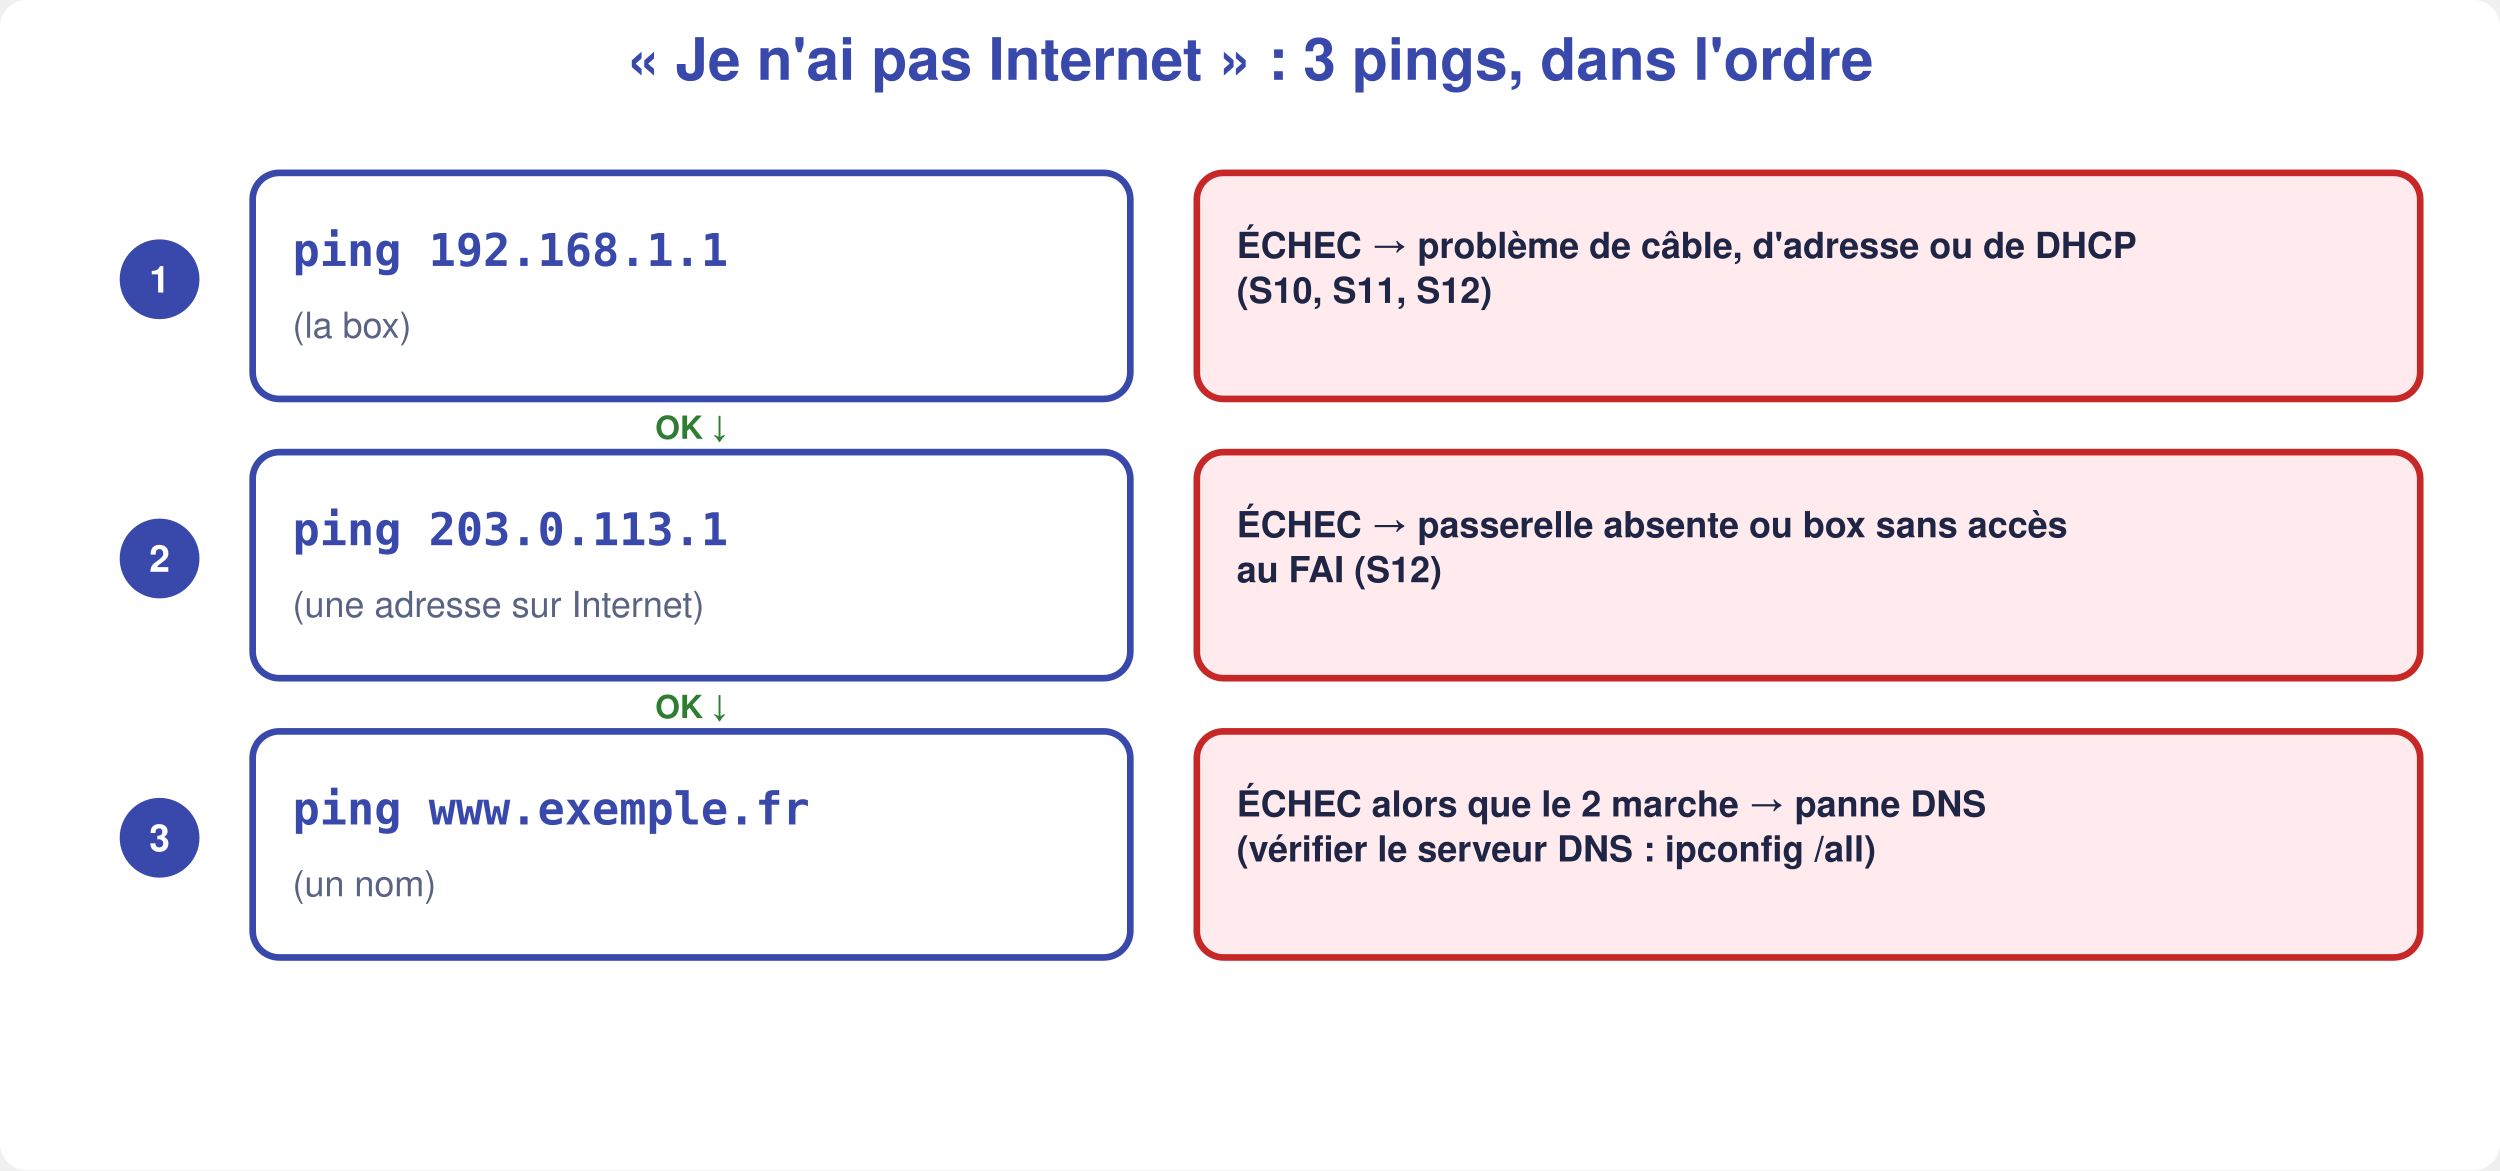
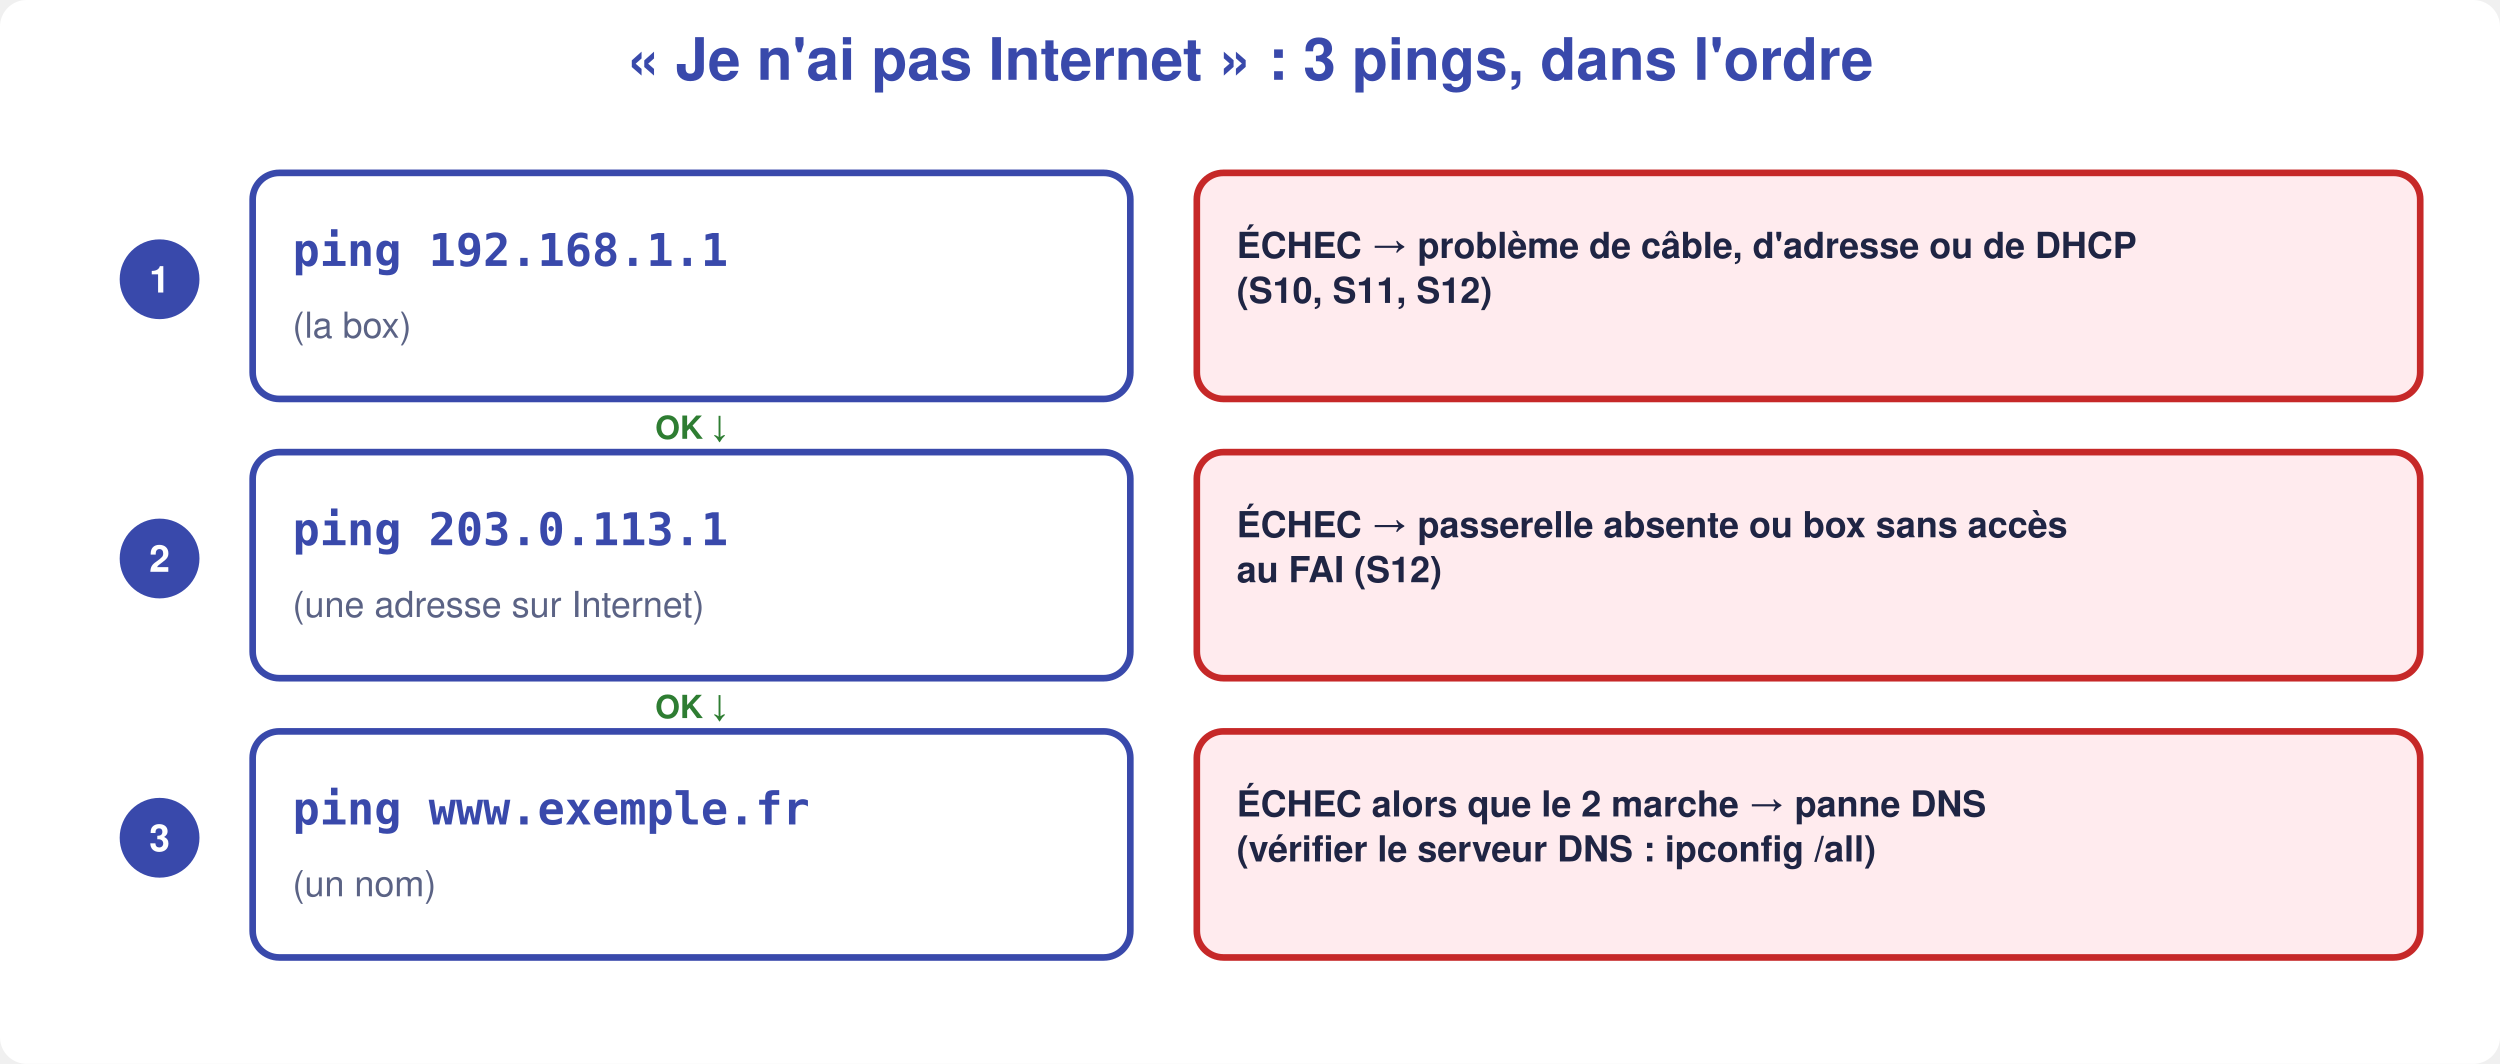
- <svg xmlns="http://www.w3.org/2000/svg" viewBox="0 0 940 440" width="940" height="440" role="img">
+ <svg xmlns="http://www.w3.org/2000/svg" viewBox="0 0 940 400" width="940" height="400" role="img">
  <defs>
    <marker id="ar" viewBox="0 0 10 10" refX="8" refY="5" markerWidth="7" markerHeight="7" orient="auto-start-reverse">
      <path d="M0,0 L10,5 L0,10 z" fill="#3a4270" />
    </marker>
  </defs>
-   <rect width="940" height="440" fill="#ffffff" rx="10" />
+   <rect width="940" height="400" fill="#ffffff" rx="10" />
  <text x="470.0" y="30" font-family="Segoe UI, Helvetica, Arial, sans-serif" font-size="22" fill="#3949ab" text-anchor="middle" font-weight="700">
    <tspan x="470.0" dy="0">« Je n'ai pas Internet » : 3 pings, dans l'ordre</tspan>
  </text>
  <circle cx="60" cy="105" r="16" fill="#3949ab" stroke="#ffffff" stroke-width="2" />
  <text x="60" y="110" font-family="Segoe UI, Helvetica, Arial, sans-serif" font-size="14" fill="#ffffff" text-anchor="middle" font-weight="700">
    <tspan x="60" dy="0">1</tspan>
  </text>
  <rect x="95" y="65" width="330" height="85" rx="10" fill="#ffffff" stroke="#3949ab" stroke-width="2.5" />
  <text x="110" y="100" font-family="Consolas, Menlo, monospace" font-size="17" fill="#3949ab" text-anchor="start" font-weight="700">
    <tspan x="110" dy="0">ping 192.168.1.1</tspan>
  </text>
  <text x="110" y="127" font-family="Segoe UI, Helvetica, Arial, sans-serif" font-size="13.5" fill="#5b6385" text-anchor="start" font-weight="400">
    <tspan x="110" dy="0">(la box)</tspan>
  </text>
  <rect x="450" y="65" width="460" height="85" rx="10" fill="#ffebee" stroke="#c62828" stroke-width="2.5" />
  <text x="465" y="97" font-family="Segoe UI, Helvetica, Arial, sans-serif" font-size="13.5" fill="#1f2544" text-anchor="start" font-weight="700">
    <tspan x="465" dy="0">ÉCHEC → problème de câble, d'adresse ou de DHCP</tspan>
    <tspan x="465" dy="16.9">(S10, S11, S12)</tspan>
  </text>
  <text x="260" y="165" font-family="Segoe UI, Helvetica, Arial, sans-serif" font-size="12" fill="#2e7d32" text-anchor="middle" font-weight="700">
    <tspan x="260" dy="0">OK ↓</tspan>
  </text>
  <circle cx="60" cy="210" r="16" fill="#3949ab" stroke="#ffffff" stroke-width="2" />
  <text x="60" y="215" font-family="Segoe UI, Helvetica, Arial, sans-serif" font-size="14" fill="#ffffff" text-anchor="middle" font-weight="700">
    <tspan x="60" dy="0">2</tspan>
  </text>
  <rect x="95" y="170" width="330" height="85" rx="10" fill="#ffffff" stroke="#3949ab" stroke-width="2.5" />
  <text x="110" y="205" font-family="Consolas, Menlo, monospace" font-size="17" fill="#3949ab" text-anchor="start" font-weight="700">
    <tspan x="110" dy="0">ping 203.0.113.1</tspan>
  </text>
  <text x="110" y="232" font-family="Segoe UI, Helvetica, Arial, sans-serif" font-size="13.5" fill="#5b6385" text-anchor="start" font-weight="400">
    <tspan x="110" dy="0">(une adresse sur Internet)</tspan>
  </text>
  <rect x="450" y="170" width="460" height="85" rx="10" fill="#ffebee" stroke="#c62828" stroke-width="2.5" />
  <text x="465" y="202" font-family="Segoe UI, Helvetica, Arial, sans-serif" font-size="13.5" fill="#1f2544" text-anchor="start" font-weight="700">
    <tspan x="465" dy="0">ÉCHEC → passerelle absente ou box sans accès</tspan>
    <tspan x="465" dy="16.9">au FAI (S12)</tspan>
  </text>
  <text x="260" y="270" font-family="Segoe UI, Helvetica, Arial, sans-serif" font-size="12" fill="#2e7d32" text-anchor="middle" font-weight="700">
    <tspan x="260" dy="0">OK ↓</tspan>
  </text>
  <circle cx="60" cy="315" r="16" fill="#3949ab" stroke="#ffffff" stroke-width="2" />
  <text x="60" y="320" font-family="Segoe UI, Helvetica, Arial, sans-serif" font-size="14" fill="#ffffff" text-anchor="middle" font-weight="700">
    <tspan x="60" dy="0">3</tspan>
  </text>
  <rect x="95" y="275" width="330" height="85" rx="10" fill="#ffffff" stroke="#3949ab" stroke-width="2.5" />
  <text x="110" y="310" font-family="Consolas, Menlo, monospace" font-size="17" fill="#3949ab" text-anchor="start" font-weight="700">
    <tspan x="110" dy="0">ping www.exemple.fr</tspan>
  </text>
  <text x="110" y="337" font-family="Segoe UI, Helvetica, Arial, sans-serif" font-size="13.5" fill="#5b6385" text-anchor="start" font-weight="400">
    <tspan x="110" dy="0">(un nom)</tspan>
  </text>
  <rect x="450" y="275" width="460" height="85" rx="10" fill="#ffebee" stroke="#c62828" stroke-width="2.5" />
  <text x="465" y="307" font-family="Segoe UI, Helvetica, Arial, sans-serif" font-size="13.5" fill="#1f2544" text-anchor="start" font-weight="700">
    <tspan x="465" dy="0">ÉCHEC alors que le 2 marche → panne DNS</tspan>
    <tspan x="465" dy="16.9">(vérifier le serveur DNS : ipconfig /all)</tspan>
  </text>
</svg>
